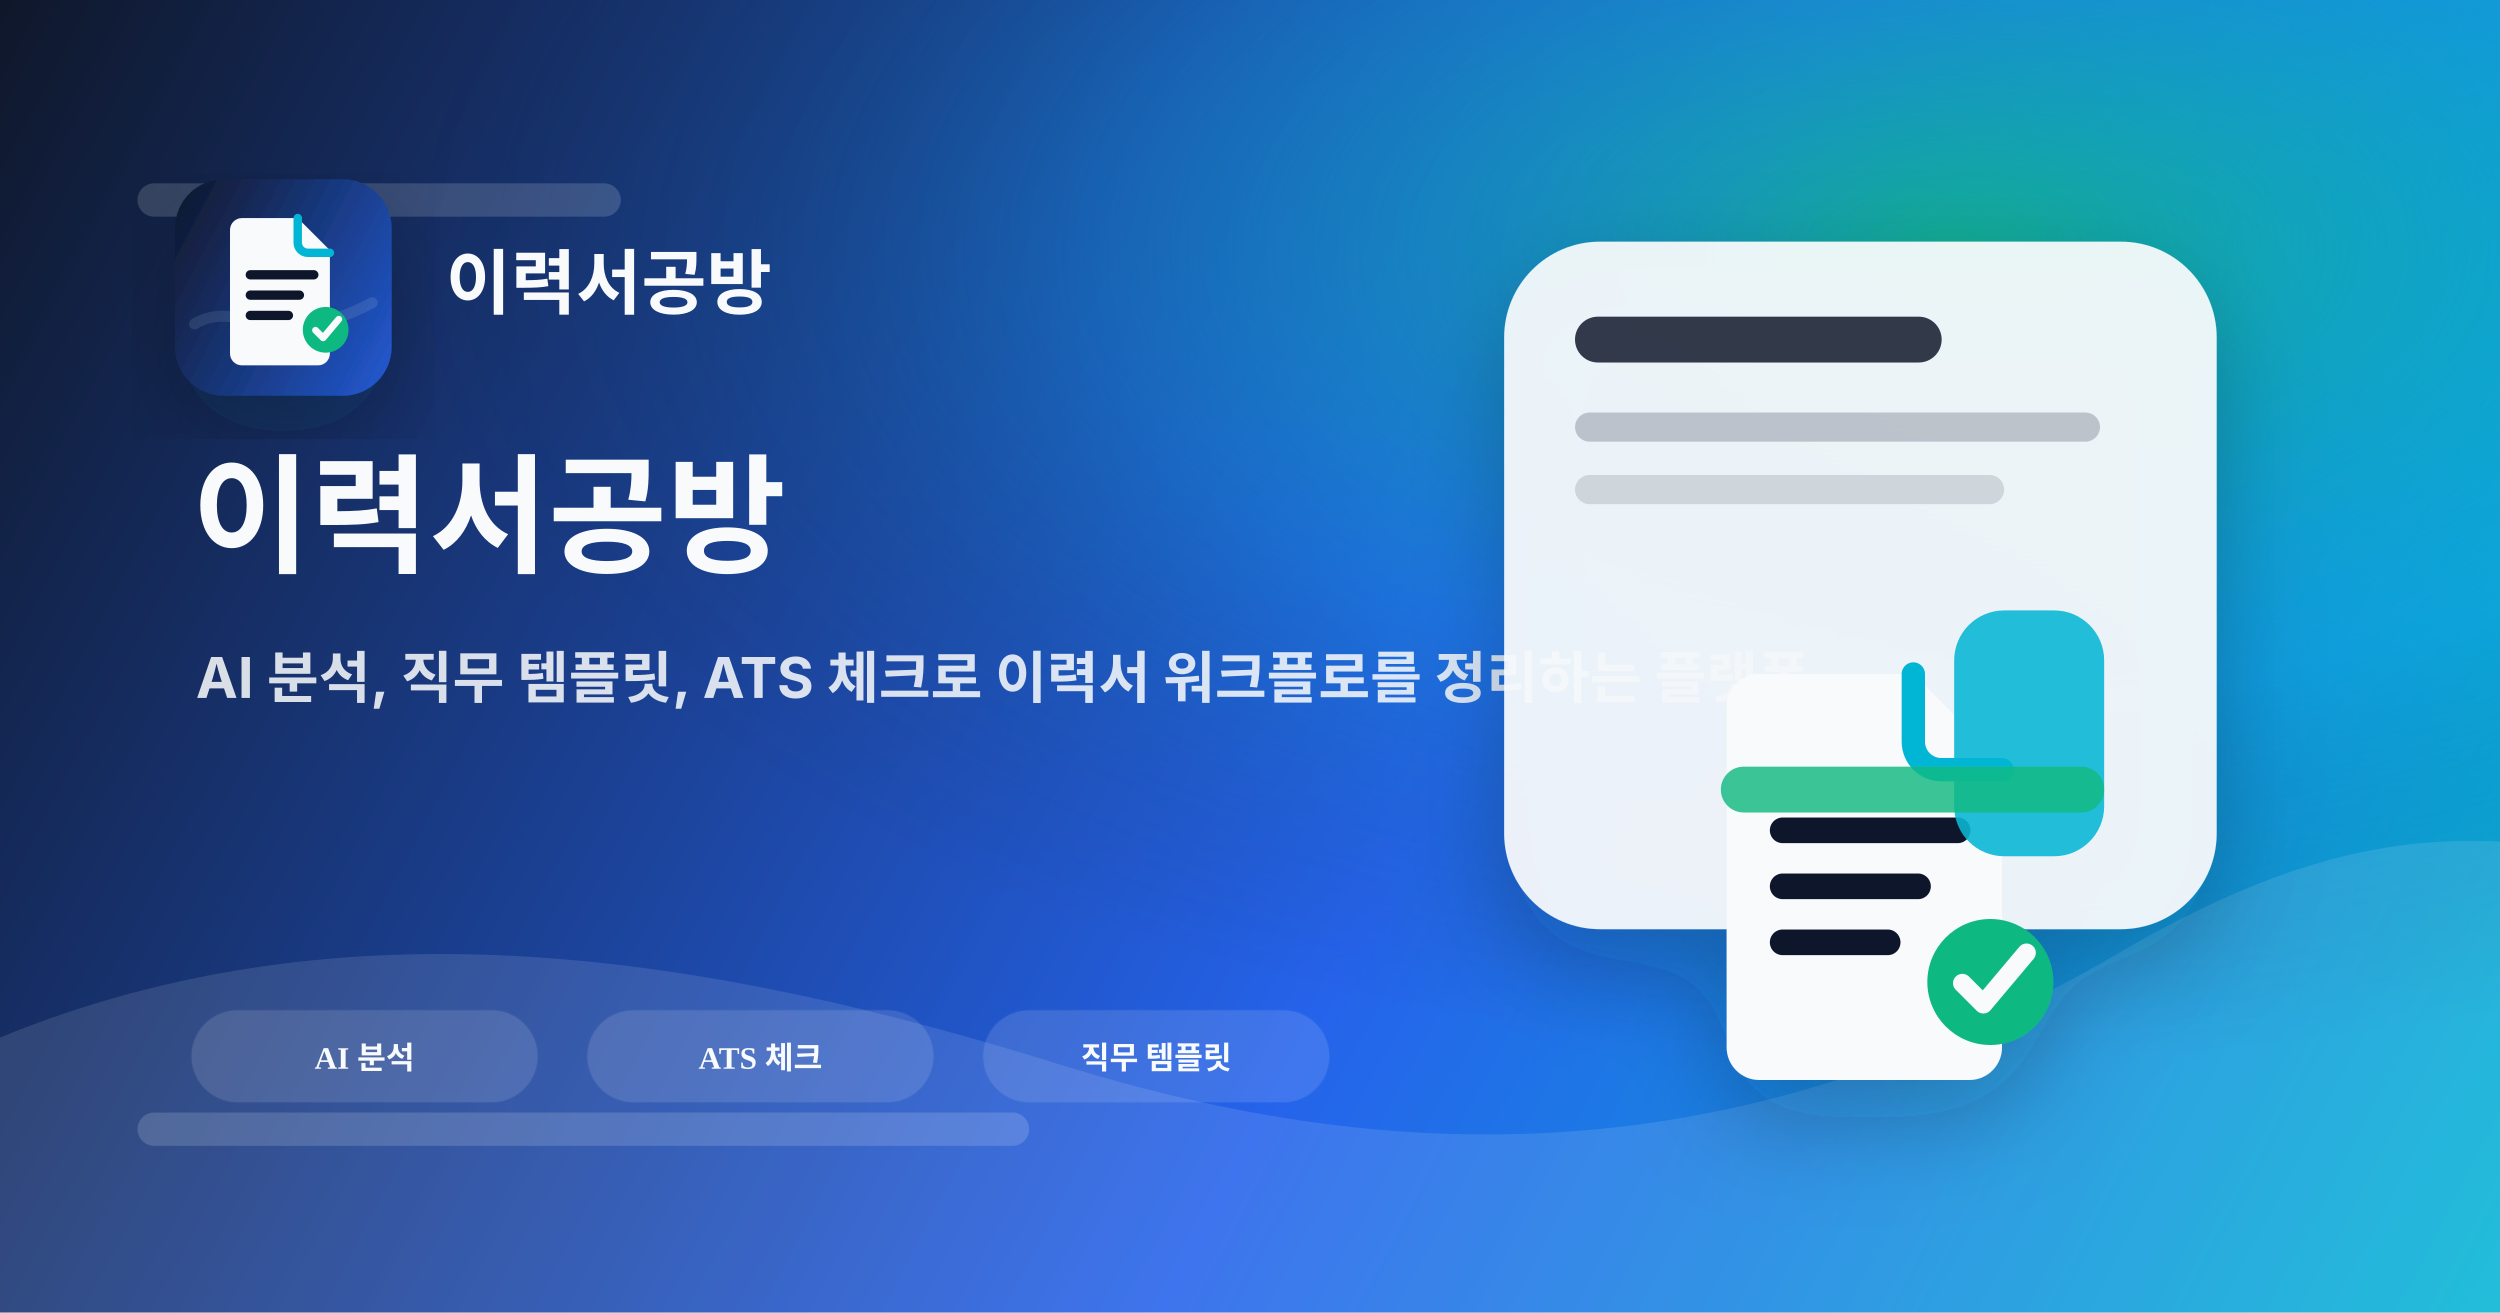
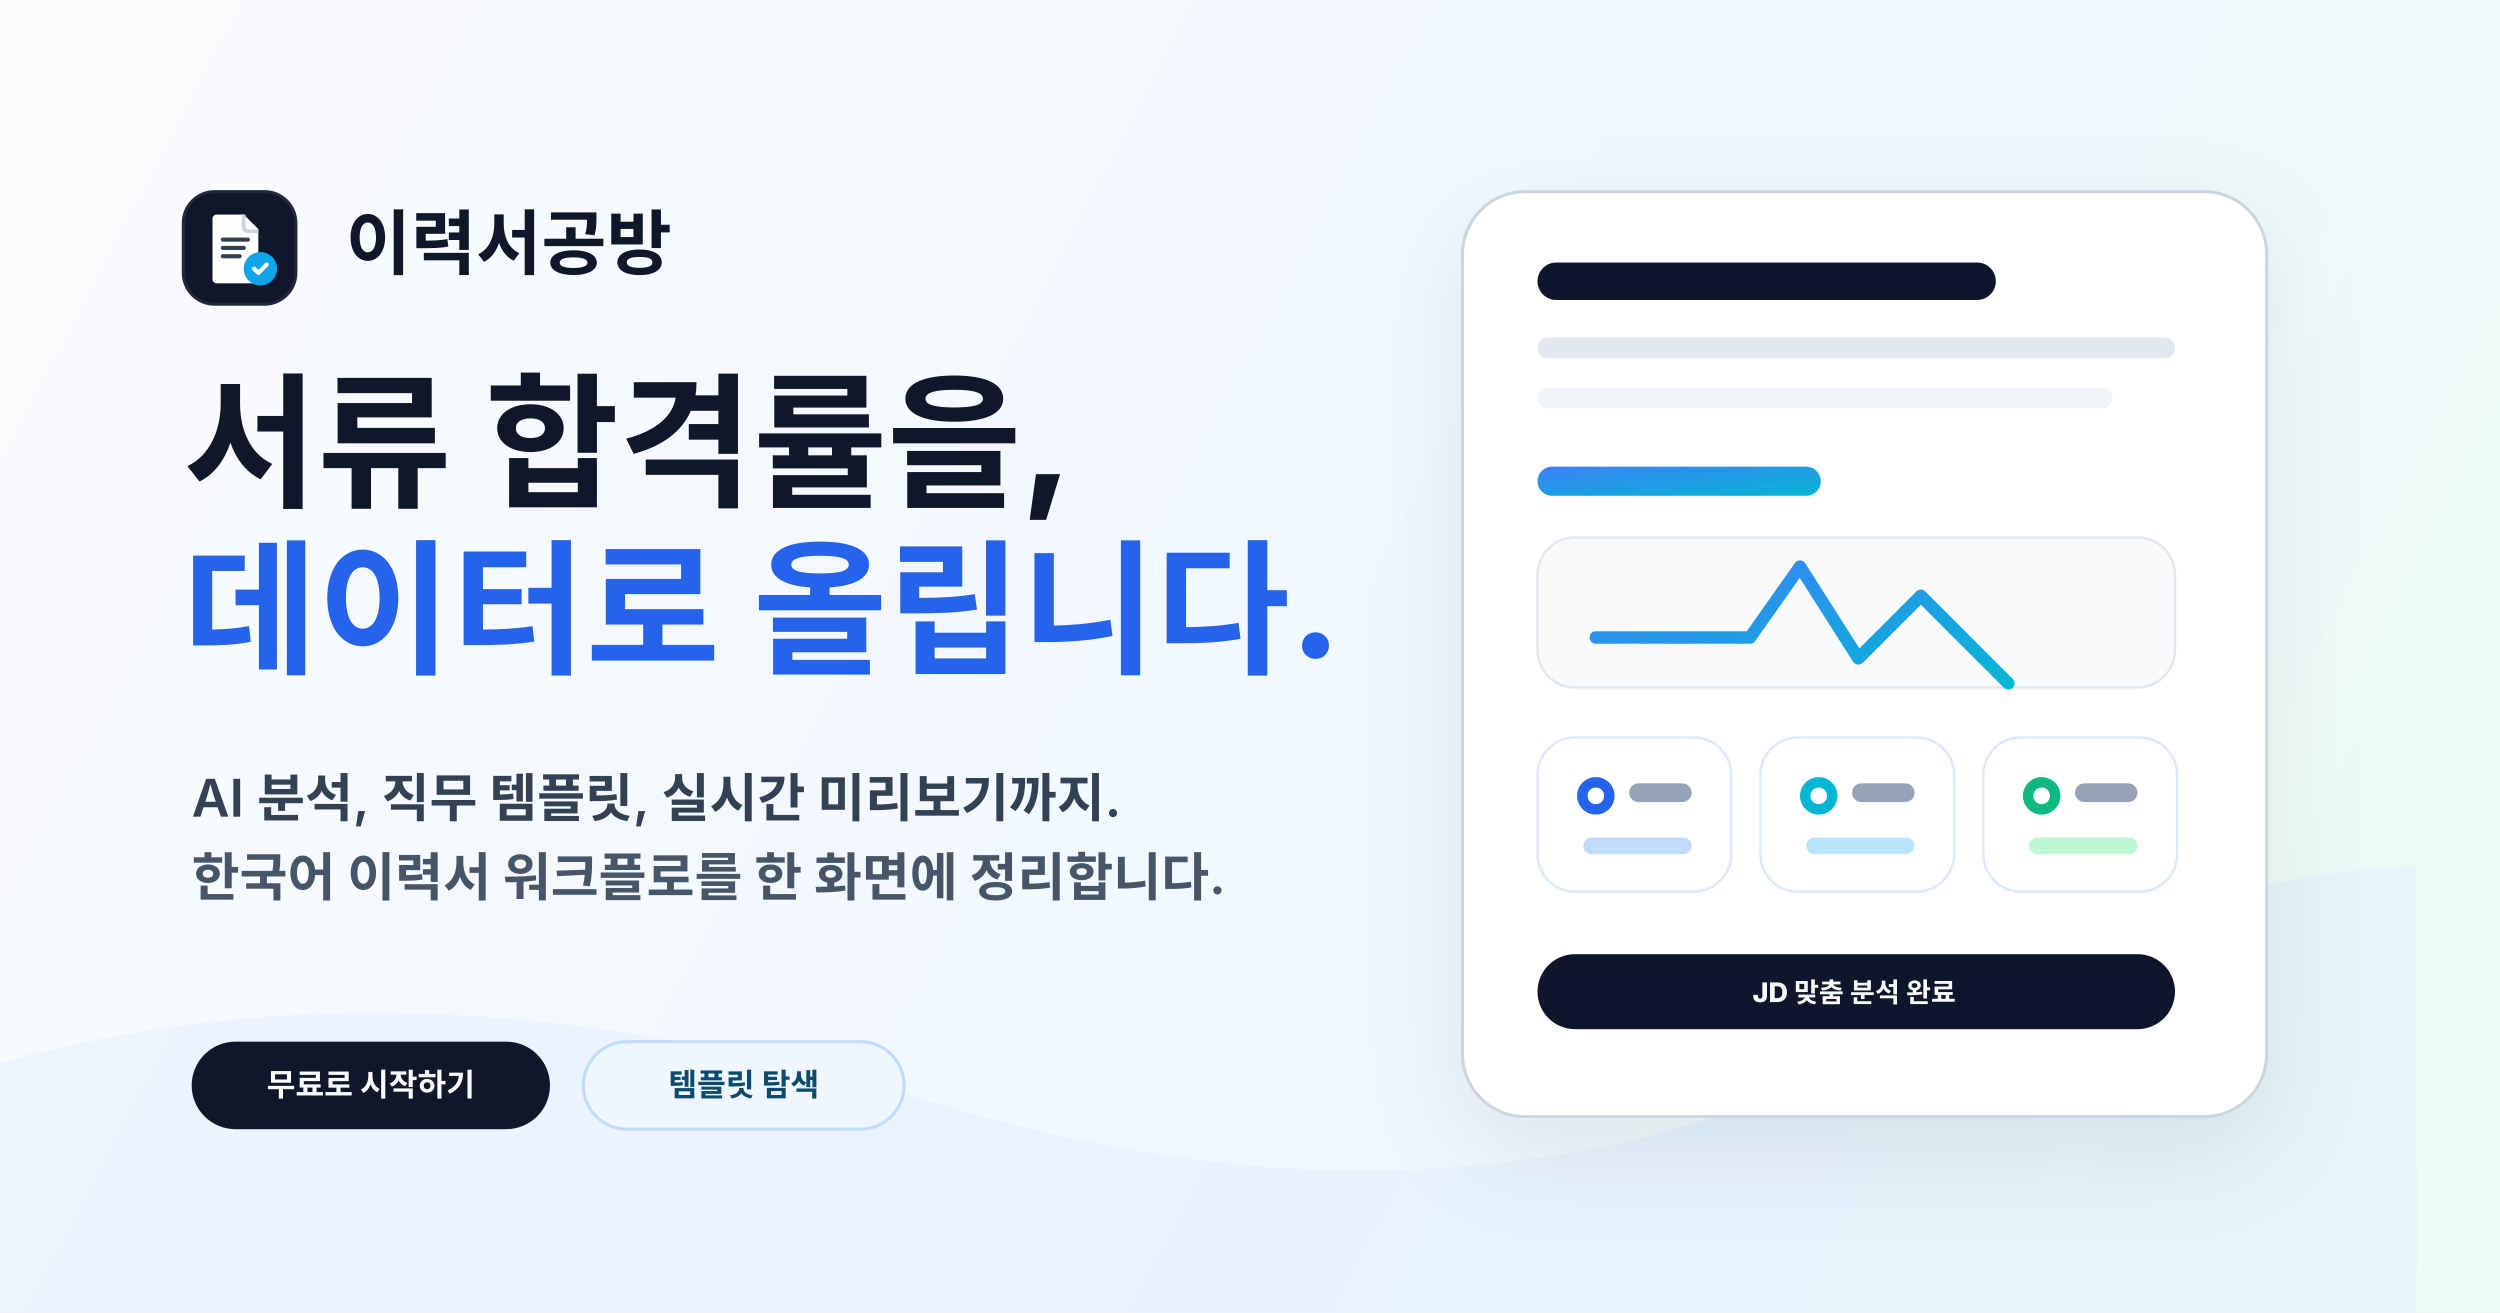
<svg xmlns="http://www.w3.org/2000/svg" width="1200" height="630" viewBox="0 0 1200 630" role="img" aria-label="이력서공방">
  <defs>
    <linearGradient id="bg" x1="0" y1="0" x2="1200" y2="630" gradientUnits="userSpaceOnUse">
-       <stop stop-color="#0f172a" />
-       <stop offset=".58" stop-color="#2563eb" />
+       <stop stop-color="#fafbfd" />
+       <stop offset="0.6" stop-color="#f0f7ff" />
+       <stop offset="1" stop-color="#ecfdf5" />
+     </linearGradient>
+     <linearGradient id="signal" x1="0" y1="0" x2="1" y2="1">
+       <stop stop-color="#3b82f6" />
      <stop offset="1" stop-color="#06b6d4" />
    </linearGradient>
-     <radialGradient id="halo" cx="78%" cy="19%" r="62%">
-       <stop stop-color="#10b981" stop-opacity=".82" />
-       <stop offset=".56" stop-color="#06b6d4" stop-opacity=".22" />
-       <stop offset="1" stop-color="#0f172a" stop-opacity="0" />
-     </radialGradient>
    <filter id="soft" x="-20%" y="-20%" width="140%" height="140%">
-       <feDropShadow dx="0" dy="18" stdDeviation="24" flood-color="#0f172a" flood-opacity=".26" />
+       <feDropShadow dx="0" dy="16" stdDeviation="24" flood-color="#0f172a" flood-opacity="0.08" />
    </filter>
  </defs>
  <rect width="1200" height="630" fill="url(#bg)" />
-   <rect width="1200" height="630" fill="url(#halo)" />
-   <path d="M0 498C166 430 340 458 512 512c176 54 336 44 504-54 72-42 126-57 184-54v226H0Z" fill="#f8fafc" opacity=".12" />
-   <path d="M74 96h216M74 542h412" stroke="#f8fafc" stroke-opacity=".16" stroke-width="16" stroke-linecap="round" />
-   <g transform="translate(84 86)" filter="url(#soft)">
-     <svg width="104" height="104" viewBox="0 0 512 512">
-       <rect width="512" height="512" rx="116" fill="url(#bg)" />
-       <rect width="512" height="512" rx="116" fill="url(#glow)" />
-       <path d="M46 342C154 278 238 414 466 292" fill="none" stroke="#f8fafc" stroke-opacity=".1" stroke-width="26" stroke-linecap="round" />
-       <g filter="url(#shadow)">
-         <g transform="translate(0 0) scale(1)">
-           <path d="M158 92h132l76 76v244a28 28 0 0 1-28 28H158a28 28 0 0 1-28-28V120a28 28 0 0 1 28-28z" fill="#f8fafc" />
-           <path d="M290 92v58a24 24 0 0 0 24 24h52" fill="none" stroke="#06b6d4" stroke-width="20" stroke-linecap="round" />
-           <path d="M178 226h150M178 274h116M178 322h90" stroke="#0f172a" stroke-width="22" stroke-linecap="round" />
-           <circle cx="356" cy="356" r="54" fill="#10b981" />
-           <path d="M332 357l18 18 37-44" fill="none" stroke="#f8fafc" stroke-width="16" stroke-linecap="round" stroke-linejoin="round" />
-         </g>
-       </g>
-     </svg>
+   <path d="M0 510C170 464 322 492 458 532c176 52 336 36 480-46 78-44 152-69 222-70v214H0Z" fill="#dbeafe" opacity="0.4" />
+   <g transform="translate(88 92)">
+     <rect width="54" height="54" rx="15" fill="#0f172a" stroke="#1e293b" stroke-width="1.5" />
+     <path d="M16 11h13l7 7v24a2 2 0 0 1-2 2H16a2 2 0 0 1-2-2V13a2 2 0 0 1 2-2Z" fill="#ffffff" />
+     <path d="M29 11v6a2 2 0 0 0 2 2h5" fill="none" stroke="#cbd5e1" stroke-width="1.8" />
+     <path d="M19 23h12M19 27h10M19 31h8" stroke="#334155" stroke-width="2" stroke-linecap="round" />
+     <circle cx="37" cy="37" r="8" fill="#0ea5e9" />
+     <path d="M34 37 l2 2 l4 -4" fill="none" stroke="#ffffff" stroke-width="2" stroke-linecap="round" stroke-linejoin="round" />
  </g>
-   <text x="214" y="148" font-family="Inter, Pretendard, system-ui, -apple-system, BlinkMacSystemFont, 'Segoe UI', sans-serif" font-size="34" font-weight="900" fill="#f8fafc">이력서공방</text>
-   <text x="92" y="270" font-family="Inter, Pretendard, system-ui, -apple-system, BlinkMacSystemFont, 'Segoe UI', sans-serif" font-size="62" font-weight="900" fill="#f8fafc">이력서공방</text>
-   <text x="94" y="335" font-family="Pretendard, system-ui, -apple-system, BlinkMacSystemFont, 'Segoe UI', sans-serif" font-size="27" font-weight="700" fill="#f8fafc" opacity=".86">AI 분석, 직무 템플릿, ATS 체크로 이력서 워크플로를 정리하는 플랫폼</text>
-   <g transform="translate(92 485)">
-     <rect width="166" height="44" rx="22" fill="#f8fafc" opacity=".13" stroke="#f8fafc" stroke-opacity=".26" />
-     <text x="83" y="28" text-anchor="middle" font-size="15" font-weight="800" fill="#f8fafc">AI 분석</text>
+   <text x="166" y="129" font-family="system-ui, -apple-system, BlinkMacSystemFont, 'Segoe UI', sans-serif" font-size="34" font-weight="800" fill="#0f172a">이력서공방</text>
+   <text x="88" y="238" font-family="system-ui, -apple-system, BlinkMacSystemFont, 'Segoe UI', sans-serif" font-size="70" font-weight="800" fill="#0f172a">서류 합격률을,</text>
+   <text x="88" y="318" font-family="system-ui, -apple-system, BlinkMacSystemFont, 'Segoe UI', sans-serif" font-size="70" font-weight="800" fill="#2563eb">데이터로 올립니다.</text>
+   <text x="92" y="392" font-family="system-ui, -apple-system, BlinkMacSystemFont, 'Segoe UI', sans-serif" font-size="25" font-weight="600" fill="#334155">AI 분석, 직무 템플릿, 실시간 미리보기까지.</text>
+   <text x="92" y="430" font-family="system-ui, -apple-system, BlinkMacSystemFont, 'Segoe UI', sans-serif" font-size="25" font-weight="600" fill="#475569">한국어 이력서 워크플로를 한 화면에 정리합니다.</text>
+   <g transform="translate(92 500)">
+     <rect width="172" height="42" rx="21" fill="#0f172a" />
+     <text x="86" y="26" text-anchor="middle" font-family="system-ui, -apple-system, BlinkMacSystemFont, 'Segoe UI', sans-serif" font-size="15" font-weight="700" fill="#f8fafc">무료로 시작하기</text>
+     <rect x="188" width="154" height="42" rx="21" fill="#eff6ff" stroke="#bfdbfe" stroke-width="1.5" />
+     <text x="265" y="26" text-anchor="middle" font-family="system-ui, -apple-system, BlinkMacSystemFont, 'Segoe UI', sans-serif" font-size="15" font-weight="700" fill="#0c4a6e">템플릿 탐색</text>
  </g>
-   <g transform="translate(282 485)">
-     <rect width="166" height="44" rx="22" fill="#f8fafc" opacity=".13" stroke="#f8fafc" stroke-opacity=".26" />
-     <text x="83" y="28" text-anchor="middle" font-size="15" font-weight="800" fill="#f8fafc">ATS 체크</text>
-   </g>
-   <g transform="translate(472 485)">
-     <rect width="166" height="44" rx="22" fill="#f8fafc" opacity=".13" stroke="#f8fafc" stroke-opacity=".26" />
-     <text x="83" y="28" text-anchor="middle" font-size="15" font-weight="800" fill="#f8fafc">직무 템플릿</text>
-   </g>
-   <g filter="url(#soft)">
-     <g transform="translate(722 116)">
-       <rect width="342" height="330" rx="46" fill="#f8fafc" opacity=".94" />
-       <rect x="34" y="36" width="176" height="22" rx="11" fill="#0f172a" opacity=".84" />
-       <rect x="34" y="82" width="252" height="14" rx="7" fill="#0f172a" opacity=".22" />
-       <rect x="34" y="112" width="206" height="14" rx="7" fill="#0f172a" opacity=".14" />
-       <g transform="translate(34 156) scale(.56)">
-         <g transform="translate(0 0) scale(1)">
-           <path d="M158 92h132l76 76v244a28 28 0 0 1-28 28H158a28 28 0 0 1-28-28V120a28 28 0 0 1 28-28z" fill="#f8fafc" />
-           <path d="M290 92v58a24 24 0 0 0 24 24h52" fill="none" stroke="#06b6d4" stroke-width="20" stroke-linecap="round" />
-           <path d="M178 226h150M178 274h116M178 322h90" stroke="#0f172a" stroke-width="22" stroke-linecap="round" />
-           <circle cx="356" cy="356" r="54" fill="#10b981" />
-           <path d="M332 357l18 18 37-44" fill="none" stroke="#f8fafc" stroke-width="16" stroke-linecap="round" stroke-linejoin="round" />
-         </g>
-       </g>
-       <rect x="216" y="177" width="72" height="118" rx="24" fill="#06b6d4" opacity=".88" />
-       <rect x="104" y="252" width="184" height="22" rx="11" fill="#10b981" opacity=".82" />
+   <g transform="translate(702 92)" filter="url(#soft)">
+     <rect width="386" height="444" rx="30" fill="#ffffff" stroke="#cbd5e1" stroke-width="1.5" />
+     <rect x="36" y="34" width="220" height="18" rx="9" fill="#0f172a" />
+     <rect x="36" y="70" width="306" height="10" rx="5" fill="#e2e8f0" />
+     <rect x="36" y="94" width="276" height="10" rx="5" fill="#f1f5f9" />
+     <rect x="36" y="132" width="136" height="14" rx="7" fill="url(#signal)" />
+     <rect x="36" y="166" width="306" height="72" rx="18" fill="#f8fafc" stroke="#e2e8f0" stroke-width="1.2" />
+     <path d="M64 214h74l24-34 28 44 30-30 42 42" fill="none" stroke="url(#signal)" stroke-width="6" stroke-linecap="round" stroke-linejoin="round" />
+     <g transform="translate(36 262)">
+       <rect width="93" height="74" rx="18" fill="#ffffff" stroke="#dbeafe" stroke-width="1.2" />
+       <circle cx="28" cy="28" r="9" fill="#2563eb" />
+       <circle cx="28" cy="28" r="4" fill="#ffffff" />
+       <rect x="44" y="22" width="30" height="9" rx="4.5" fill="#94a3b8" />
+       <rect x="22" y="48" width="52" height="8" rx="4" fill="#bfdbfe" />
    </g>
+     <g transform="translate(143 262)">
+       <rect width="93" height="74" rx="18" fill="#ffffff" stroke="#dbeafe" stroke-width="1.2" />
+       <circle cx="28" cy="28" r="9" fill="#06b6d4" />
+       <circle cx="28" cy="28" r="4" fill="#ffffff" />
+       <rect x="44" y="22" width="30" height="9" rx="4.5" fill="#94a3b8" />
+       <rect x="22" y="48" width="52" height="8" rx="4" fill="#bae6fd" />
+     </g>
+     <g transform="translate(250 262)">
+       <rect width="93" height="74" rx="18" fill="#ffffff" stroke="#dbeafe" stroke-width="1.2" />
+       <circle cx="28" cy="28" r="9" fill="#10b981" />
+       <circle cx="28" cy="28" r="4" fill="#ffffff" />
+       <rect x="44" y="22" width="30" height="9" rx="4.5" fill="#94a3b8" />
+       <rect x="22" y="48" width="52" height="8" rx="4" fill="#bbf7d0" />
+     </g>
+     <rect x="36" y="366" width="306" height="36" rx="18" fill="#0f172a" />
+     <text x="188" y="389" text-anchor="middle" font-family="system-ui, -apple-system, BlinkMacSystemFont, 'Segoe UI', sans-serif" font-size="13" font-weight="800" fill="#f8fafc">JD 맞춤 분석 완료</text>
  </g>
</svg>
